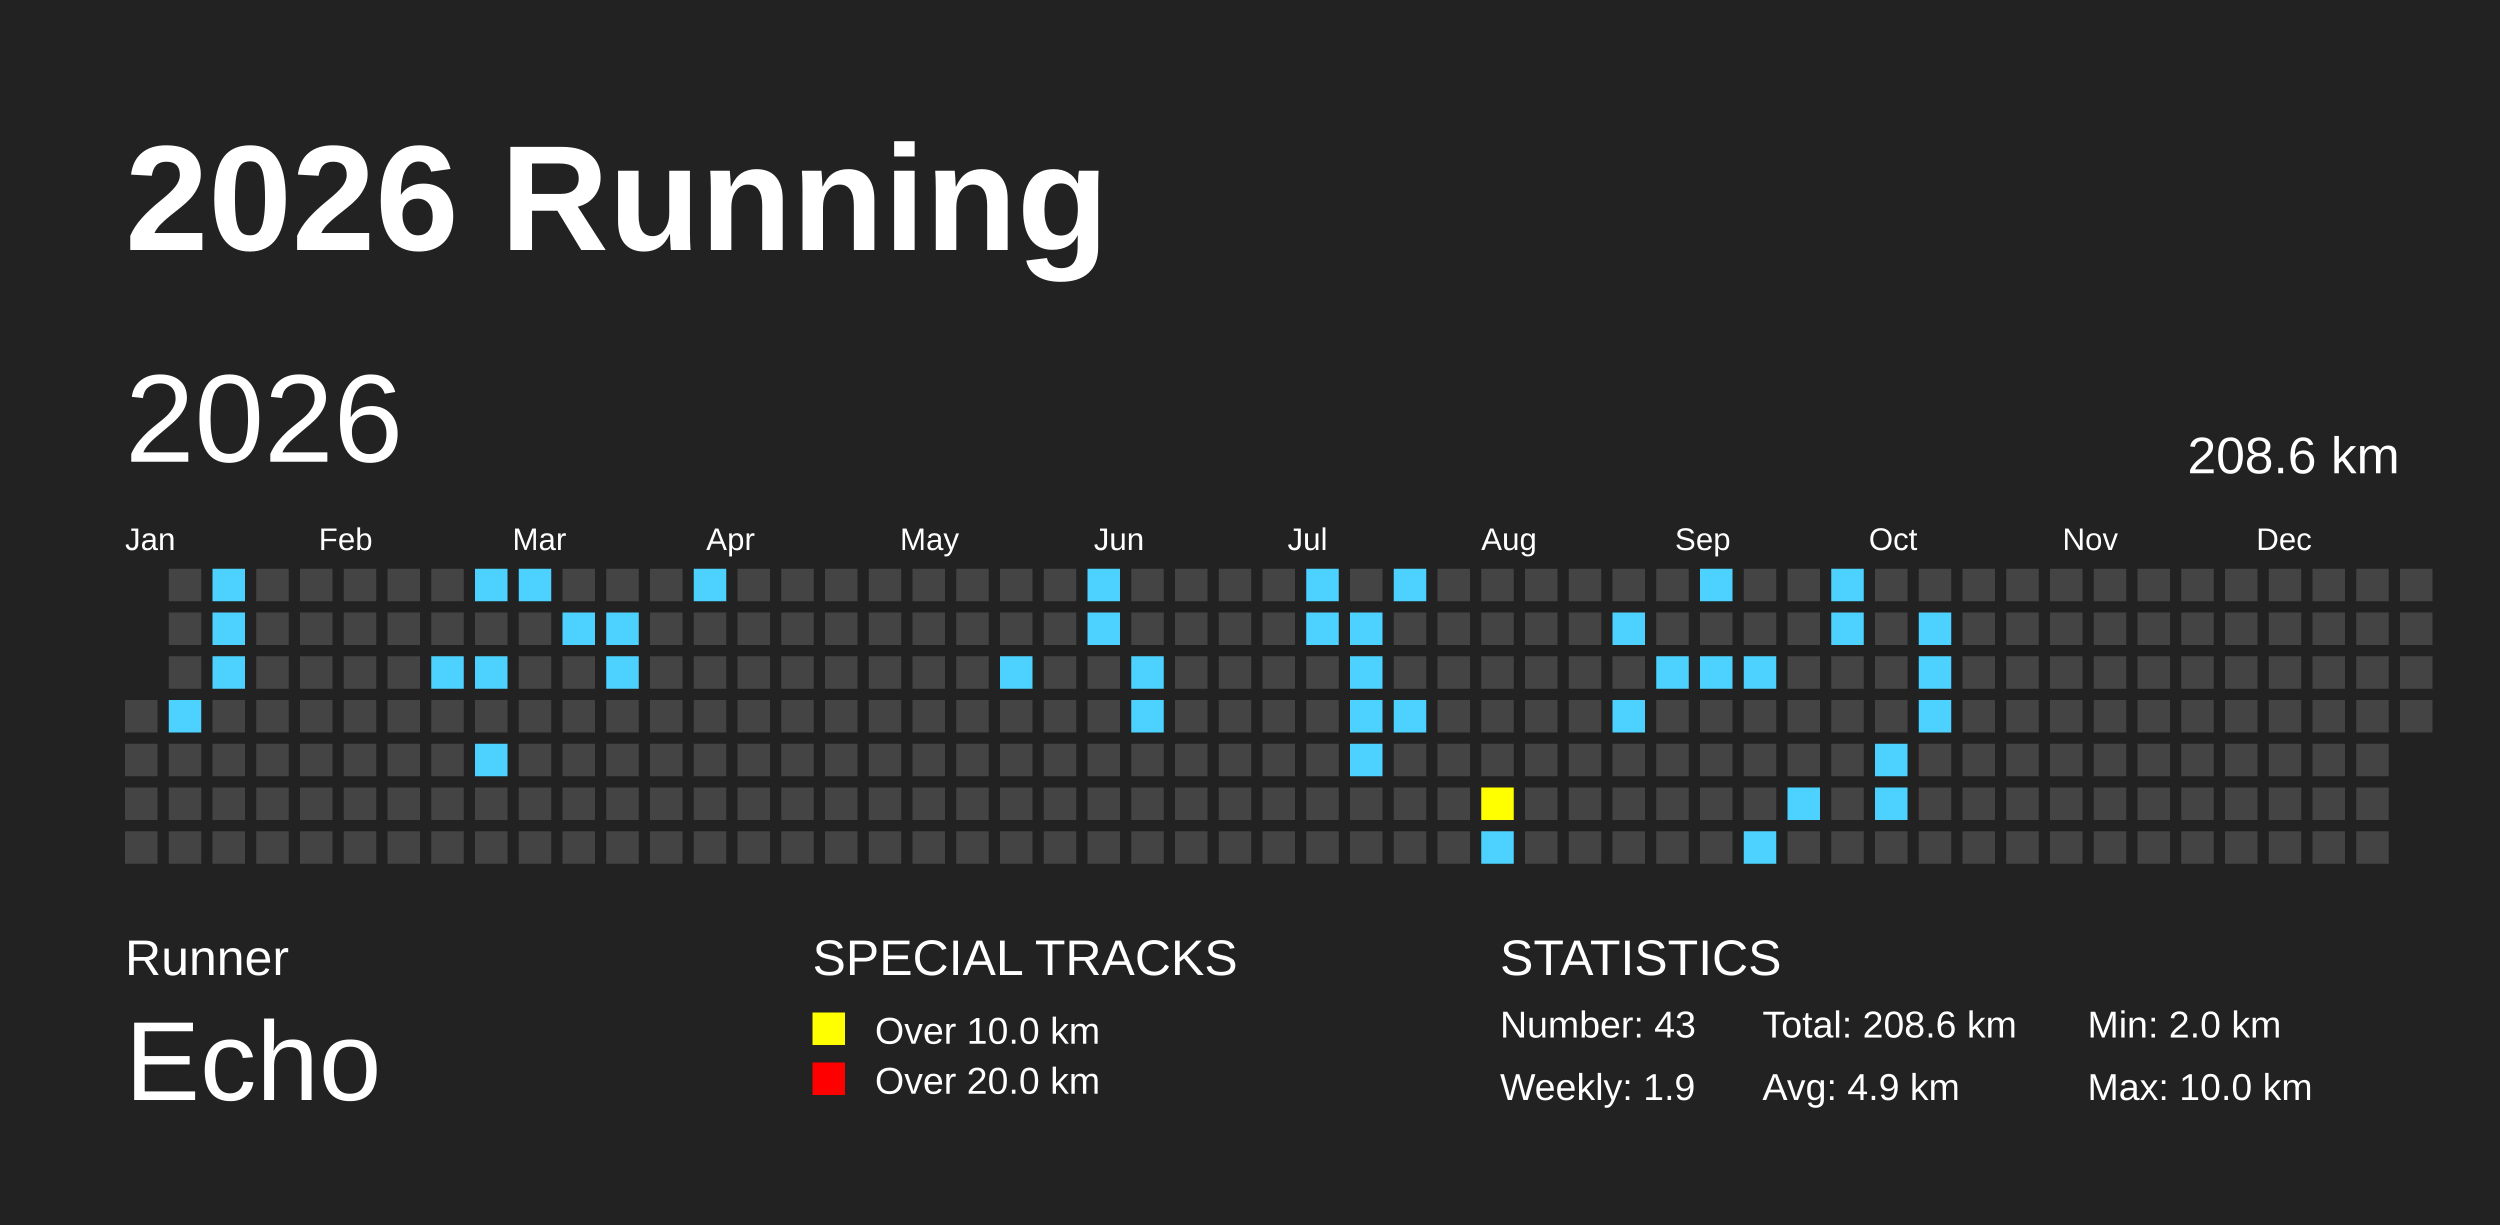
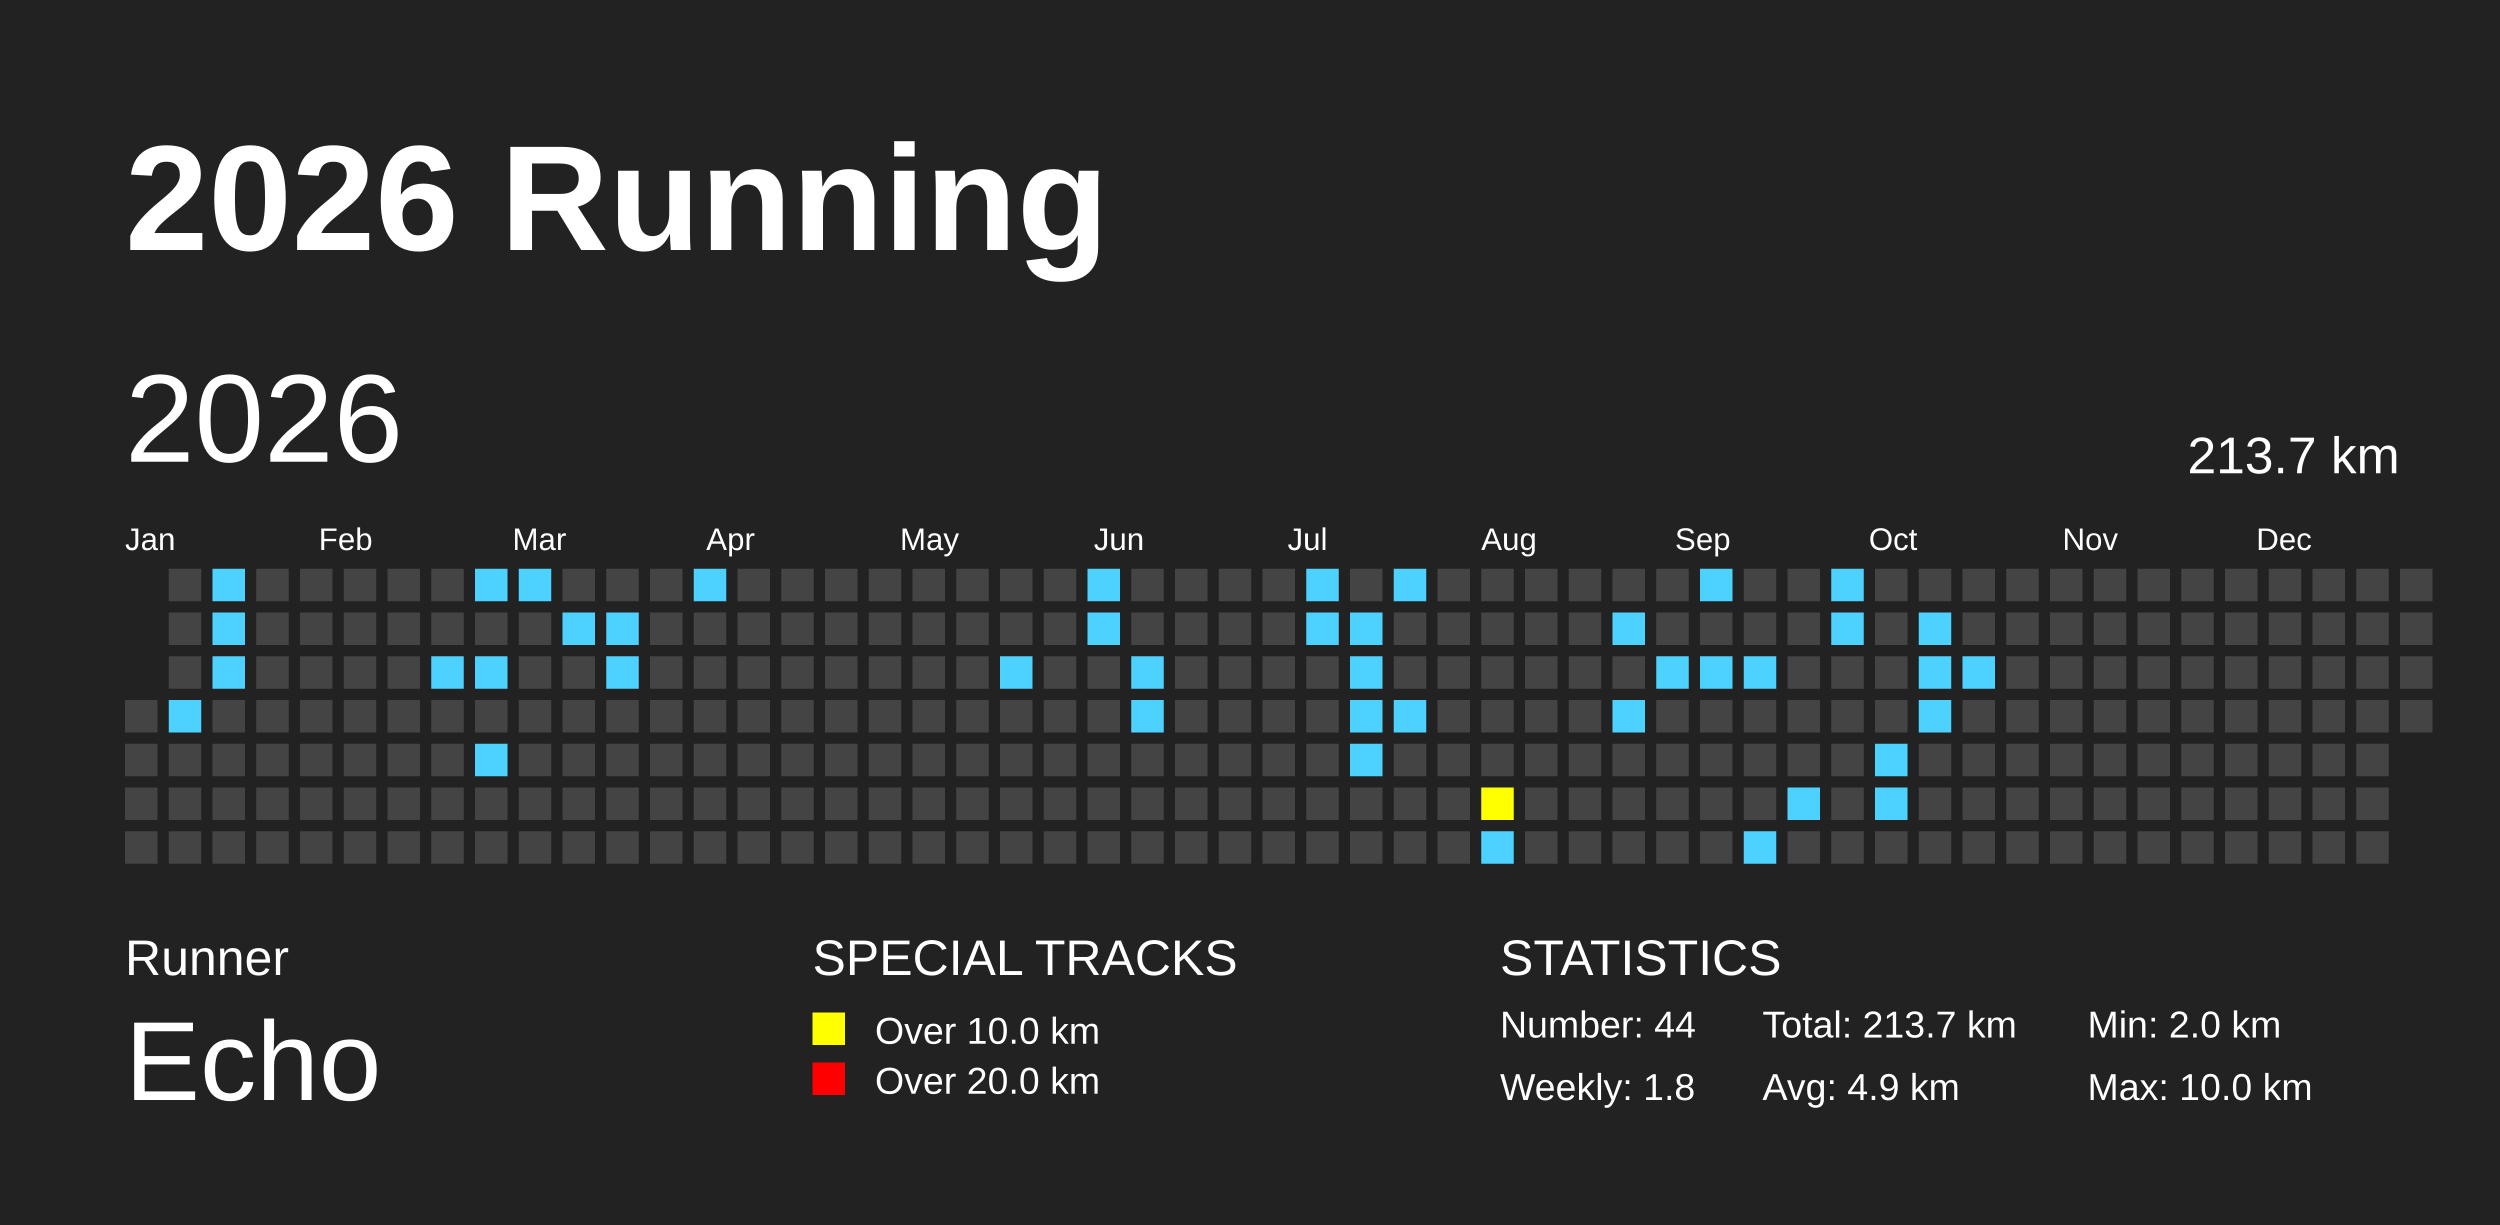
<svg xmlns="http://www.w3.org/2000/svg" baseProfile="full" height="98mm" version="1.1" viewBox="0,0,200,98" width="200mm">
  <defs />
  <rect fill="#222222" height="98" width="200" x="0" y="0" />
  <text fill="#FFFFFF" style="font-size:12px; font-family:Arial; font-weight:bold;" x="10" y="20">2026 Running</text>
  <text fill="#FFFFFF" style="font-size:4px; font-family:Arial" x="10" y="78">Runner</text>
  <text fill="#FFFFFF" style="font-size:9px; font-family:Arial" x="10" y="88">Echo</text>
  <text fill="#FFFFFF" style="font-size:4px; font-family:Arial" x="65" y="78">SPECIAL TRACKS</text>
  <rect fill="yellow" height="2.6" width="2.6" x="65" y="81" />
  <text fill="#FFFFFF" style="font-size:3px; font-family:Arial" x="70" y="83.5">Over 10.0 km</text>
  <rect fill="red" height="2.6" width="2.6" x="65" y="85" />
  <text fill="#FFFFFF" style="font-size:3px; font-family:Arial" x="70" y="87.5">Over 20.0 km</text>
  <text fill="#FFFFFF" style="font-size:4px; font-family:Arial" x="120" y="78">STATISTICS</text>
-   <text fill="#FFFFFF" style="font-size:3px; font-family:Arial" x="120" y="83">Number: 43</text>
-   <text fill="#FFFFFF" style="font-size:3px; font-family:Arial" x="120" y="88">Weekly: 1.9</text>
-   <text fill="#FFFFFF" style="font-size:3px; font-family:Arial" x="141" y="83">Total: 208.6 km</text>
+   <text fill="#FFFFFF" style="font-size:3px; font-family:Arial" x="120" y="83">Number: 44</text>
+   <text fill="#FFFFFF" style="font-size:3px; font-family:Arial" x="120" y="88">Weekly: 1.8</text>
+   <text fill="#FFFFFF" style="font-size:3px; font-family:Arial" x="141" y="83">Total: 213.7 km</text>
  <text fill="#FFFFFF" style="font-size:3px; font-family:Arial" x="141" y="88">Avg: 4.9 km</text>
  <text fill="#FFFFFF" style="font-size:3px; font-family:Arial" x="167" y="83">Min: 2.0 km</text>
  <text fill="#FFFFFF" style="font-size:3px; font-family:Arial" x="167" y="88">Max: 10.0 km</text>
  <text dominant-baseline="hanging" fill="#FFFFFF" style="font-size:10.0px; font-family:Arial;" x="10" y="30">2026</text>
-   <text dominant-baseline="hanging" fill="#FFFFFF" style="font-size:4.125px; font-family:Arial;" x="175" y="35">208.6 km</text>
+   <text dominant-baseline="hanging" fill="#FFFFFF" style="font-size:4.125px; font-family:Arial;" x="175" y="35">213.7 km</text>
  <text fill="#FFFFFF" style="font-size:2.5px; font-family:Arial" x="10.0" y="44">Jan</text>
  <text fill="#FFFFFF" style="font-size:2.5px; font-family:Arial" x="25.5" y="44">Feb</text>
  <text fill="#FFFFFF" style="font-size:2.5px; font-family:Arial" x="41.0" y="44">Mar</text>
  <text fill="#FFFFFF" style="font-size:2.5px; font-family:Arial" x="56.5" y="44">Apr</text>
  <text fill="#FFFFFF" style="font-size:2.5px; font-family:Arial" x="72.0" y="44">May</text>
  <text fill="#FFFFFF" style="font-size:2.5px; font-family:Arial" x="87.5" y="44">Jun</text>
  <text fill="#FFFFFF" style="font-size:2.5px; font-family:Arial" x="103.0" y="44">Jul</text>
  <text fill="#FFFFFF" style="font-size:2.5px; font-family:Arial" x="118.5" y="44">Aug</text>
  <text fill="#FFFFFF" style="font-size:2.5px; font-family:Arial" x="134.0" y="44">Sep</text>
  <text fill="#FFFFFF" style="font-size:2.5px; font-family:Arial" x="149.5" y="44">Oct</text>
  <text fill="#FFFFFF" style="font-size:2.5px; font-family:Arial" x="165.0" y="44">Nov</text>
  <text fill="#FFFFFF" style="font-size:2.5px; font-family:Arial" x="180.5" y="44">Dec</text>
  <rect fill="#444444" height="2.6" width="2.6" x="10.0" y="56.0" />
  <rect fill="#444444" height="2.6" width="2.6" x="10.0" y="59.5" />
  <rect fill="#444444" height="2.6" width="2.6" x="10.0" y="63.0" />
  <rect fill="#444444" height="2.6" width="2.6" x="10.0" y="66.5" />
  <rect fill="#444444" height="2.6" width="2.6" x="13.5" y="45.5" />
  <rect fill="#444444" height="2.6" width="2.6" x="13.5" y="49.0" />
  <rect fill="#444444" height="2.6" width="2.6" x="13.5" y="52.5" />
  <rect fill="#4DD2FF" height="2.6" width="2.6" x="13.5" y="56.0" />
  <rect fill="#444444" height="2.6" width="2.6" x="13.5" y="59.5" />
  <rect fill="#444444" height="2.6" width="2.6" x="13.5" y="63.0" />
  <rect fill="#444444" height="2.6" width="2.6" x="13.5" y="66.5" />
  <rect fill="#4DD2FF" height="2.6" width="2.6" x="17.0" y="45.5" />
  <rect fill="#4DD2FF" height="2.6" width="2.6" x="17.0" y="49.0" />
  <rect fill="#4DD2FF" height="2.6" width="2.6" x="17.0" y="52.5" />
  <rect fill="#444444" height="2.6" width="2.6" x="17.0" y="56.0" />
  <rect fill="#444444" height="2.6" width="2.6" x="17.0" y="59.5" />
  <rect fill="#444444" height="2.6" width="2.6" x="17.0" y="63.0" />
  <rect fill="#444444" height="2.6" width="2.6" x="17.0" y="66.5" />
  <rect fill="#444444" height="2.6" width="2.6" x="20.5" y="45.5" />
  <rect fill="#444444" height="2.6" width="2.6" x="20.5" y="49.0" />
  <rect fill="#444444" height="2.6" width="2.6" x="20.5" y="52.5" />
  <rect fill="#444444" height="2.6" width="2.6" x="20.5" y="56.0" />
  <rect fill="#444444" height="2.6" width="2.6" x="20.5" y="59.5" />
  <rect fill="#444444" height="2.6" width="2.6" x="20.5" y="63.0" />
  <rect fill="#444444" height="2.6" width="2.6" x="20.5" y="66.5" />
  <rect fill="#444444" height="2.6" width="2.6" x="24.0" y="45.5" />
  <rect fill="#444444" height="2.6" width="2.6" x="24.0" y="49.0" />
  <rect fill="#444444" height="2.6" width="2.6" x="24.0" y="52.5" />
  <rect fill="#444444" height="2.6" width="2.6" x="24.0" y="56.0" />
  <rect fill="#444444" height="2.6" width="2.6" x="24.0" y="59.5" />
  <rect fill="#444444" height="2.6" width="2.6" x="24.0" y="63.0" />
  <rect fill="#444444" height="2.6" width="2.6" x="24.0" y="66.5" />
  <rect fill="#444444" height="2.6" width="2.6" x="27.5" y="45.5" />
  <rect fill="#444444" height="2.6" width="2.6" x="27.5" y="49.0" />
  <rect fill="#444444" height="2.6" width="2.6" x="27.5" y="52.5" />
  <rect fill="#444444" height="2.6" width="2.6" x="27.5" y="56.0" />
  <rect fill="#444444" height="2.6" width="2.6" x="27.5" y="59.5" />
  <rect fill="#444444" height="2.6" width="2.6" x="27.5" y="63.0" />
  <rect fill="#444444" height="2.6" width="2.6" x="27.5" y="66.5" />
  <rect fill="#444444" height="2.6" width="2.6" x="31.0" y="45.5" />
  <rect fill="#444444" height="2.6" width="2.6" x="31.0" y="49.0" />
  <rect fill="#444444" height="2.6" width="2.6" x="31.0" y="52.5" />
  <rect fill="#444444" height="2.6" width="2.6" x="31.0" y="56.0" />
  <rect fill="#444444" height="2.6" width="2.6" x="31.0" y="59.5" />
  <rect fill="#444444" height="2.6" width="2.6" x="31.0" y="63.0" />
  <rect fill="#444444" height="2.6" width="2.6" x="31.0" y="66.5" />
  <rect fill="#444444" height="2.6" width="2.6" x="34.5" y="45.5" />
  <rect fill="#444444" height="2.6" width="2.6" x="34.5" y="49.0" />
  <rect fill="#4DD2FF" height="2.6" width="2.6" x="34.5" y="52.5" />
  <rect fill="#444444" height="2.6" width="2.6" x="34.5" y="56.0" />
  <rect fill="#444444" height="2.6" width="2.6" x="34.5" y="59.5" />
  <rect fill="#444444" height="2.6" width="2.6" x="34.5" y="63.0" />
  <rect fill="#444444" height="2.6" width="2.6" x="34.5" y="66.5" />
  <rect fill="#4DD2FF" height="2.6" width="2.6" x="38.0" y="45.5" />
  <rect fill="#444444" height="2.6" width="2.6" x="38.0" y="49.0" />
  <rect fill="#4DD2FF" height="2.6" width="2.6" x="38.0" y="52.5" />
  <rect fill="#444444" height="2.6" width="2.6" x="38.0" y="56.0" />
  <rect fill="#4DD2FF" height="2.6" width="2.6" x="38.0" y="59.5" />
  <rect fill="#444444" height="2.6" width="2.6" x="38.0" y="63.0" />
  <rect fill="#444444" height="2.6" width="2.6" x="38.0" y="66.5" />
  <rect fill="#4DD2FF" height="2.6" width="2.6" x="41.5" y="45.5" />
  <rect fill="#444444" height="2.6" width="2.6" x="41.5" y="49.0" />
  <rect fill="#444444" height="2.6" width="2.6" x="41.5" y="52.5" />
  <rect fill="#444444" height="2.6" width="2.6" x="41.5" y="56.0" />
  <rect fill="#444444" height="2.6" width="2.6" x="41.5" y="59.5" />
  <rect fill="#444444" height="2.6" width="2.6" x="41.5" y="63.0" />
  <rect fill="#444444" height="2.6" width="2.6" x="41.5" y="66.5" />
  <rect fill="#444444" height="2.6" width="2.6" x="45.0" y="45.5" />
  <rect fill="#4DD2FF" height="2.6" width="2.6" x="45.0" y="49.0" />
  <rect fill="#444444" height="2.6" width="2.6" x="45.0" y="52.5" />
  <rect fill="#444444" height="2.6" width="2.6" x="45.0" y="56.0" />
  <rect fill="#444444" height="2.6" width="2.6" x="45.0" y="59.5" />
  <rect fill="#444444" height="2.6" width="2.6" x="45.0" y="63.0" />
  <rect fill="#444444" height="2.6" width="2.6" x="45.0" y="66.5" />
  <rect fill="#444444" height="2.6" width="2.6" x="48.5" y="45.5" />
  <rect fill="#4DD2FF" height="2.6" width="2.6" x="48.5" y="49.0" />
  <rect fill="#4DD2FF" height="2.6" width="2.6" x="48.5" y="52.5" />
  <rect fill="#444444" height="2.6" width="2.6" x="48.5" y="56.0" />
  <rect fill="#444444" height="2.6" width="2.6" x="48.5" y="59.5" />
  <rect fill="#444444" height="2.6" width="2.6" x="48.5" y="63.0" />
  <rect fill="#444444" height="2.6" width="2.6" x="48.5" y="66.5" />
  <rect fill="#444444" height="2.6" width="2.6" x="52.0" y="45.5" />
  <rect fill="#444444" height="2.6" width="2.6" x="52.0" y="49.0" />
  <rect fill="#444444" height="2.6" width="2.6" x="52.0" y="52.5" />
  <rect fill="#444444" height="2.6" width="2.6" x="52.0" y="56.0" />
  <rect fill="#444444" height="2.6" width="2.6" x="52.0" y="59.5" />
  <rect fill="#444444" height="2.6" width="2.6" x="52.0" y="63.0" />
  <rect fill="#444444" height="2.6" width="2.6" x="52.0" y="66.5" />
  <rect fill="#4DD2FF" height="2.6" width="2.6" x="55.5" y="45.5" />
  <rect fill="#444444" height="2.6" width="2.6" x="55.5" y="49.0" />
  <rect fill="#444444" height="2.6" width="2.6" x="55.5" y="52.5" />
  <rect fill="#444444" height="2.6" width="2.6" x="55.5" y="56.0" />
  <rect fill="#444444" height="2.6" width="2.6" x="55.5" y="59.5" />
  <rect fill="#444444" height="2.6" width="2.6" x="55.5" y="63.0" />
  <rect fill="#444444" height="2.6" width="2.6" x="55.5" y="66.5" />
  <rect fill="#444444" height="2.6" width="2.6" x="59.0" y="45.5" />
  <rect fill="#444444" height="2.6" width="2.6" x="59.0" y="49.0" />
  <rect fill="#444444" height="2.6" width="2.6" x="59.0" y="52.5" />
  <rect fill="#444444" height="2.6" width="2.6" x="59.0" y="56.0" />
  <rect fill="#444444" height="2.6" width="2.6" x="59.0" y="59.5" />
  <rect fill="#444444" height="2.6" width="2.6" x="59.0" y="63.0" />
  <rect fill="#444444" height="2.6" width="2.6" x="59.0" y="66.5" />
  <rect fill="#444444" height="2.6" width="2.6" x="62.5" y="45.5" />
  <rect fill="#444444" height="2.6" width="2.6" x="62.5" y="49.0" />
  <rect fill="#444444" height="2.6" width="2.6" x="62.5" y="52.5" />
  <rect fill="#444444" height="2.6" width="2.6" x="62.5" y="56.0" />
  <rect fill="#444444" height="2.6" width="2.6" x="62.5" y="59.5" />
  <rect fill="#444444" height="2.6" width="2.6" x="62.5" y="63.0" />
  <rect fill="#444444" height="2.6" width="2.6" x="62.5" y="66.5" />
  <rect fill="#444444" height="2.6" width="2.6" x="66.0" y="45.5" />
  <rect fill="#444444" height="2.6" width="2.6" x="66.0" y="49.0" />
  <rect fill="#444444" height="2.6" width="2.6" x="66.0" y="52.5" />
  <rect fill="#444444" height="2.6" width="2.6" x="66.0" y="56.0" />
  <rect fill="#444444" height="2.6" width="2.6" x="66.0" y="59.5" />
  <rect fill="#444444" height="2.6" width="2.6" x="66.0" y="63.0" />
  <rect fill="#444444" height="2.6" width="2.6" x="66.0" y="66.5" />
  <rect fill="#444444" height="2.6" width="2.6" x="69.5" y="45.5" />
  <rect fill="#444444" height="2.6" width="2.6" x="69.5" y="49.0" />
  <rect fill="#444444" height="2.6" width="2.6" x="69.5" y="52.5" />
  <rect fill="#444444" height="2.6" width="2.6" x="69.5" y="56.0" />
  <rect fill="#444444" height="2.6" width="2.6" x="69.5" y="59.5" />
  <rect fill="#444444" height="2.6" width="2.6" x="69.5" y="63.0" />
  <rect fill="#444444" height="2.6" width="2.6" x="69.5" y="66.5" />
  <rect fill="#444444" height="2.6" width="2.6" x="73.0" y="45.5" />
  <rect fill="#444444" height="2.6" width="2.6" x="73.0" y="49.0" />
  <rect fill="#444444" height="2.6" width="2.6" x="73.0" y="52.5" />
  <rect fill="#444444" height="2.6" width="2.6" x="73.0" y="56.0" />
  <rect fill="#444444" height="2.6" width="2.6" x="73.0" y="59.5" />
  <rect fill="#444444" height="2.6" width="2.6" x="73.0" y="63.0" />
  <rect fill="#444444" height="2.6" width="2.6" x="73.0" y="66.5" />
  <rect fill="#444444" height="2.6" width="2.6" x="76.5" y="45.5" />
  <rect fill="#444444" height="2.6" width="2.6" x="76.5" y="49.0" />
  <rect fill="#444444" height="2.6" width="2.6" x="76.5" y="52.5" />
  <rect fill="#444444" height="2.6" width="2.6" x="76.5" y="56.0" />
  <rect fill="#444444" height="2.6" width="2.6" x="76.5" y="59.5" />
  <rect fill="#444444" height="2.6" width="2.6" x="76.5" y="63.0" />
  <rect fill="#444444" height="2.6" width="2.6" x="76.5" y="66.5" />
  <rect fill="#444444" height="2.6" width="2.6" x="80.0" y="45.5" />
  <rect fill="#444444" height="2.6" width="2.6" x="80.0" y="49.0" />
  <rect fill="#4DD2FF" height="2.6" width="2.6" x="80.0" y="52.5" />
  <rect fill="#444444" height="2.6" width="2.6" x="80.0" y="56.0" />
  <rect fill="#444444" height="2.6" width="2.6" x="80.0" y="59.5" />
  <rect fill="#444444" height="2.6" width="2.6" x="80.0" y="63.0" />
  <rect fill="#444444" height="2.6" width="2.6" x="80.0" y="66.5" />
  <rect fill="#444444" height="2.6" width="2.6" x="83.5" y="45.5" />
  <rect fill="#444444" height="2.6" width="2.6" x="83.5" y="49.0" />
  <rect fill="#444444" height="2.6" width="2.6" x="83.5" y="52.5" />
  <rect fill="#444444" height="2.6" width="2.6" x="83.5" y="56.0" />
  <rect fill="#444444" height="2.6" width="2.6" x="83.5" y="59.5" />
  <rect fill="#444444" height="2.6" width="2.6" x="83.5" y="63.0" />
  <rect fill="#444444" height="2.6" width="2.6" x="83.5" y="66.5" />
  <rect fill="#4DD2FF" height="2.6" width="2.6" x="87.0" y="45.5" />
  <rect fill="#4DD2FF" height="2.6" width="2.6" x="87.0" y="49.0" />
  <rect fill="#444444" height="2.6" width="2.6" x="87.0" y="52.5" />
  <rect fill="#444444" height="2.6" width="2.6" x="87.0" y="56.0" />
  <rect fill="#444444" height="2.6" width="2.6" x="87.0" y="59.5" />
  <rect fill="#444444" height="2.6" width="2.6" x="87.0" y="63.0" />
  <rect fill="#444444" height="2.6" width="2.6" x="87.0" y="66.5" />
  <rect fill="#444444" height="2.6" width="2.6" x="90.5" y="45.5" />
  <rect fill="#444444" height="2.6" width="2.6" x="90.5" y="49.0" />
  <rect fill="#4DD2FF" height="2.6" width="2.6" x="90.5" y="52.5" />
  <rect fill="#4DD2FF" height="2.6" width="2.6" x="90.5" y="56.0" />
  <rect fill="#444444" height="2.6" width="2.6" x="90.5" y="59.5" />
  <rect fill="#444444" height="2.6" width="2.6" x="90.5" y="63.0" />
  <rect fill="#444444" height="2.6" width="2.6" x="90.5" y="66.5" />
  <rect fill="#444444" height="2.6" width="2.6" x="94.0" y="45.5" />
  <rect fill="#444444" height="2.6" width="2.6" x="94.0" y="49.0" />
  <rect fill="#444444" height="2.6" width="2.6" x="94.0" y="52.5" />
  <rect fill="#444444" height="2.6" width="2.6" x="94.0" y="56.0" />
  <rect fill="#444444" height="2.6" width="2.6" x="94.0" y="59.5" />
  <rect fill="#444444" height="2.6" width="2.6" x="94.0" y="63.0" />
  <rect fill="#444444" height="2.6" width="2.6" x="94.0" y="66.5" />
  <rect fill="#444444" height="2.6" width="2.6" x="97.5" y="45.5" />
  <rect fill="#444444" height="2.6" width="2.6" x="97.5" y="49.0" />
  <rect fill="#444444" height="2.6" width="2.6" x="97.5" y="52.5" />
  <rect fill="#444444" height="2.6" width="2.6" x="97.5" y="56.0" />
  <rect fill="#444444" height="2.6" width="2.6" x="97.5" y="59.5" />
  <rect fill="#444444" height="2.6" width="2.6" x="97.5" y="63.0" />
  <rect fill="#444444" height="2.6" width="2.6" x="97.5" y="66.5" />
  <rect fill="#444444" height="2.6" width="2.6" x="101.0" y="45.5" />
  <rect fill="#444444" height="2.6" width="2.6" x="101.0" y="49.0" />
  <rect fill="#444444" height="2.6" width="2.6" x="101.0" y="52.5" />
  <rect fill="#444444" height="2.6" width="2.6" x="101.0" y="56.0" />
  <rect fill="#444444" height="2.6" width="2.6" x="101.0" y="59.5" />
  <rect fill="#444444" height="2.6" width="2.6" x="101.0" y="63.0" />
  <rect fill="#444444" height="2.6" width="2.6" x="101.0" y="66.5" />
  <rect fill="#4DD2FF" height="2.6" width="2.6" x="104.5" y="45.5" />
  <rect fill="#4DD2FF" height="2.6" width="2.6" x="104.5" y="49.0" />
  <rect fill="#444444" height="2.6" width="2.6" x="104.5" y="52.5" />
  <rect fill="#444444" height="2.6" width="2.6" x="104.5" y="56.0" />
  <rect fill="#444444" height="2.6" width="2.6" x="104.5" y="59.5" />
  <rect fill="#444444" height="2.6" width="2.6" x="104.5" y="63.0" />
  <rect fill="#444444" height="2.6" width="2.6" x="104.5" y="66.5" />
  <rect fill="#444444" height="2.6" width="2.6" x="108.0" y="45.5" />
  <rect fill="#4DD2FF" height="2.6" width="2.6" x="108.0" y="49.0" />
  <rect fill="#4DD2FF" height="2.6" width="2.6" x="108.0" y="52.5" />
  <rect fill="#4DD2FF" height="2.6" width="2.6" x="108.0" y="56.0" />
  <rect fill="#4DD2FF" height="2.6" width="2.6" x="108.0" y="59.5" />
  <rect fill="#444444" height="2.6" width="2.6" x="108.0" y="63.0" />
  <rect fill="#444444" height="2.6" width="2.6" x="108.0" y="66.5" />
  <rect fill="#4DD2FF" height="2.6" width="2.6" x="111.5" y="45.5" />
  <rect fill="#444444" height="2.6" width="2.6" x="111.5" y="49.0" />
  <rect fill="#444444" height="2.6" width="2.6" x="111.5" y="52.5" />
  <rect fill="#4DD2FF" height="2.6" width="2.6" x="111.5" y="56.0" />
  <rect fill="#444444" height="2.6" width="2.6" x="111.5" y="59.5" />
  <rect fill="#444444" height="2.6" width="2.6" x="111.5" y="63.0" />
  <rect fill="#444444" height="2.6" width="2.6" x="111.5" y="66.5" />
  <rect fill="#444444" height="2.6" width="2.6" x="115.0" y="45.5" />
  <rect fill="#444444" height="2.6" width="2.6" x="115.0" y="49.0" />
  <rect fill="#444444" height="2.6" width="2.6" x="115.0" y="52.5" />
  <rect fill="#444444" height="2.6" width="2.6" x="115.0" y="56.0" />
  <rect fill="#444444" height="2.6" width="2.6" x="115.0" y="59.5" />
  <rect fill="#444444" height="2.6" width="2.6" x="115.0" y="63.0" />
  <rect fill="#444444" height="2.6" width="2.6" x="115.0" y="66.5" />
  <rect fill="#444444" height="2.6" width="2.6" x="118.5" y="45.5" />
  <rect fill="#444444" height="2.6" width="2.6" x="118.5" y="49.0" />
  <rect fill="#444444" height="2.6" width="2.6" x="118.5" y="52.5" />
  <rect fill="#444444" height="2.6" width="2.6" x="118.5" y="56.0" />
  <rect fill="#444444" height="2.6" width="2.6" x="118.5" y="59.5" />
  <rect fill="yellow" height="2.6" width="2.6" x="118.5" y="63.0" />
  <rect fill="#4DD2FF" height="2.6" width="2.6" x="118.5" y="66.5" />
  <rect fill="#444444" height="2.6" width="2.6" x="122.0" y="45.5" />
  <rect fill="#444444" height="2.6" width="2.6" x="122.0" y="49.0" />
  <rect fill="#444444" height="2.6" width="2.6" x="122.0" y="52.5" />
  <rect fill="#444444" height="2.6" width="2.6" x="122.0" y="56.0" />
  <rect fill="#444444" height="2.6" width="2.6" x="122.0" y="59.5" />
  <rect fill="#444444" height="2.6" width="2.6" x="122.0" y="63.0" />
  <rect fill="#444444" height="2.6" width="2.6" x="122.0" y="66.5" />
  <rect fill="#444444" height="2.6" width="2.6" x="125.5" y="45.5" />
  <rect fill="#444444" height="2.6" width="2.6" x="125.5" y="49.0" />
  <rect fill="#444444" height="2.6" width="2.6" x="125.5" y="52.5" />
  <rect fill="#444444" height="2.6" width="2.6" x="125.5" y="56.0" />
  <rect fill="#444444" height="2.6" width="2.6" x="125.5" y="59.5" />
  <rect fill="#444444" height="2.6" width="2.6" x="125.5" y="63.0" />
  <rect fill="#444444" height="2.6" width="2.6" x="125.5" y="66.5" />
  <rect fill="#444444" height="2.6" width="2.6" x="129.0" y="45.5" />
  <rect fill="#4DD2FF" height="2.6" width="2.6" x="129.0" y="49.0" />
  <rect fill="#444444" height="2.6" width="2.6" x="129.0" y="52.5" />
  <rect fill="#4DD2FF" height="2.6" width="2.6" x="129.0" y="56.0" />
  <rect fill="#444444" height="2.6" width="2.6" x="129.0" y="59.5" />
  <rect fill="#444444" height="2.6" width="2.6" x="129.0" y="63.0" />
  <rect fill="#444444" height="2.6" width="2.6" x="129.0" y="66.5" />
  <rect fill="#444444" height="2.6" width="2.6" x="132.5" y="45.5" />
  <rect fill="#444444" height="2.6" width="2.6" x="132.5" y="49.0" />
  <rect fill="#4DD2FF" height="2.6" width="2.6" x="132.5" y="52.5" />
  <rect fill="#444444" height="2.6" width="2.6" x="132.5" y="56.0" />
  <rect fill="#444444" height="2.6" width="2.6" x="132.5" y="59.5" />
  <rect fill="#444444" height="2.6" width="2.6" x="132.5" y="63.0" />
  <rect fill="#444444" height="2.6" width="2.6" x="132.5" y="66.5" />
  <rect fill="#4DD2FF" height="2.6" width="2.6" x="136.0" y="45.5" />
  <rect fill="#444444" height="2.6" width="2.6" x="136.0" y="49.0" />
  <rect fill="#4DD2FF" height="2.6" width="2.6" x="136.0" y="52.5" />
  <rect fill="#444444" height="2.6" width="2.6" x="136.0" y="56.0" />
  <rect fill="#444444" height="2.6" width="2.6" x="136.0" y="59.5" />
  <rect fill="#444444" height="2.6" width="2.6" x="136.0" y="63.0" />
  <rect fill="#444444" height="2.6" width="2.6" x="136.0" y="66.5" />
  <rect fill="#444444" height="2.6" width="2.6" x="139.5" y="45.5" />
  <rect fill="#444444" height="2.6" width="2.6" x="139.5" y="49.0" />
  <rect fill="#4DD2FF" height="2.6" width="2.6" x="139.5" y="52.5" />
  <rect fill="#444444" height="2.6" width="2.6" x="139.5" y="56.0" />
  <rect fill="#444444" height="2.6" width="2.6" x="139.5" y="59.5" />
  <rect fill="#444444" height="2.6" width="2.6" x="139.5" y="63.0" />
  <rect fill="#4DD2FF" height="2.6" width="2.6" x="139.5" y="66.5" />
  <rect fill="#444444" height="2.6" width="2.6" x="143.0" y="45.5" />
  <rect fill="#444444" height="2.6" width="2.6" x="143.0" y="49.0" />
  <rect fill="#444444" height="2.6" width="2.6" x="143.0" y="52.5" />
  <rect fill="#444444" height="2.6" width="2.6" x="143.0" y="56.0" />
  <rect fill="#444444" height="2.6" width="2.6" x="143.0" y="59.5" />
  <rect fill="#4DD2FF" height="2.6" width="2.6" x="143.0" y="63.0" />
  <rect fill="#444444" height="2.6" width="2.6" x="143.0" y="66.5" />
  <rect fill="#4DD2FF" height="2.6" width="2.6" x="146.5" y="45.5" />
  <rect fill="#4DD2FF" height="2.6" width="2.6" x="146.5" y="49.0" />
  <rect fill="#444444" height="2.6" width="2.6" x="146.5" y="52.5" />
  <rect fill="#444444" height="2.6" width="2.6" x="146.5" y="56.0" />
  <rect fill="#444444" height="2.6" width="2.6" x="146.5" y="59.5" />
  <rect fill="#444444" height="2.6" width="2.6" x="146.5" y="63.0" />
  <rect fill="#444444" height="2.6" width="2.6" x="146.5" y="66.5" />
  <rect fill="#444444" height="2.6" width="2.6" x="150.0" y="45.5" />
  <rect fill="#444444" height="2.6" width="2.6" x="150.0" y="49.0" />
  <rect fill="#444444" height="2.6" width="2.6" x="150.0" y="52.5" />
  <rect fill="#444444" height="2.6" width="2.6" x="150.0" y="56.0" />
  <rect fill="#4DD2FF" height="2.6" width="2.6" x="150.0" y="59.5" />
  <rect fill="#4DD2FF" height="2.6" width="2.6" x="150.0" y="63.0" />
  <rect fill="#444444" height="2.6" width="2.6" x="150.0" y="66.5" />
  <rect fill="#444444" height="2.6" width="2.6" x="153.5" y="45.5" />
  <rect fill="#4DD2FF" height="2.6" width="2.6" x="153.5" y="49.0" />
  <rect fill="#4DD2FF" height="2.6" width="2.6" x="153.5" y="52.5" />
  <rect fill="#4DD2FF" height="2.6" width="2.6" x="153.5" y="56.0" />
  <rect fill="#444444" height="2.6" width="2.6" x="153.5" y="59.5" />
  <rect fill="#444444" height="2.6" width="2.6" x="153.5" y="63.0" />
  <rect fill="#444444" height="2.6" width="2.6" x="153.5" y="66.5" />
  <rect fill="#444444" height="2.6" width="2.6" x="157.0" y="45.5" />
  <rect fill="#444444" height="2.6" width="2.6" x="157.0" y="49.0" />
-   <rect fill="#444444" height="2.6" width="2.6" x="157.0" y="52.5" />
+   <rect fill="#4DD2FF" height="2.6" width="2.6" x="157.0" y="52.5" />
  <rect fill="#444444" height="2.6" width="2.6" x="157.0" y="56.0" />
  <rect fill="#444444" height="2.6" width="2.6" x="157.0" y="59.5" />
  <rect fill="#444444" height="2.6" width="2.6" x="157.0" y="63.0" />
  <rect fill="#444444" height="2.6" width="2.6" x="157.0" y="66.5" />
  <rect fill="#444444" height="2.6" width="2.6" x="160.5" y="45.5" />
  <rect fill="#444444" height="2.6" width="2.6" x="160.5" y="49.0" />
  <rect fill="#444444" height="2.6" width="2.6" x="160.5" y="52.5" />
  <rect fill="#444444" height="2.6" width="2.6" x="160.5" y="56.0" />
  <rect fill="#444444" height="2.6" width="2.6" x="160.5" y="59.5" />
  <rect fill="#444444" height="2.6" width="2.6" x="160.5" y="63.0" />
  <rect fill="#444444" height="2.6" width="2.6" x="160.5" y="66.5" />
  <rect fill="#444444" height="2.6" width="2.6" x="164.0" y="45.5" />
  <rect fill="#444444" height="2.6" width="2.6" x="164.0" y="49.0" />
  <rect fill="#444444" height="2.6" width="2.6" x="164.0" y="52.5" />
  <rect fill="#444444" height="2.6" width="2.6" x="164.0" y="56.0" />
  <rect fill="#444444" height="2.6" width="2.6" x="164.0" y="59.5" />
  <rect fill="#444444" height="2.6" width="2.6" x="164.0" y="63.0" />
  <rect fill="#444444" height="2.6" width="2.6" x="164.0" y="66.5" />
  <rect fill="#444444" height="2.6" width="2.6" x="167.5" y="45.5" />
  <rect fill="#444444" height="2.6" width="2.6" x="167.5" y="49.0" />
  <rect fill="#444444" height="2.6" width="2.6" x="167.5" y="52.5" />
  <rect fill="#444444" height="2.6" width="2.6" x="167.5" y="56.0" />
  <rect fill="#444444" height="2.6" width="2.6" x="167.5" y="59.5" />
  <rect fill="#444444" height="2.6" width="2.6" x="167.5" y="63.0" />
  <rect fill="#444444" height="2.6" width="2.6" x="167.5" y="66.5" />
  <rect fill="#444444" height="2.6" width="2.6" x="171.0" y="45.5" />
  <rect fill="#444444" height="2.6" width="2.6" x="171.0" y="49.0" />
  <rect fill="#444444" height="2.6" width="2.6" x="171.0" y="52.5" />
  <rect fill="#444444" height="2.6" width="2.6" x="171.0" y="56.0" />
  <rect fill="#444444" height="2.6" width="2.6" x="171.0" y="59.5" />
  <rect fill="#444444" height="2.6" width="2.6" x="171.0" y="63.0" />
  <rect fill="#444444" height="2.6" width="2.6" x="171.0" y="66.5" />
  <rect fill="#444444" height="2.6" width="2.6" x="174.5" y="45.5" />
  <rect fill="#444444" height="2.6" width="2.6" x="174.5" y="49.0" />
  <rect fill="#444444" height="2.6" width="2.6" x="174.5" y="52.5" />
  <rect fill="#444444" height="2.6" width="2.6" x="174.5" y="56.0" />
  <rect fill="#444444" height="2.6" width="2.6" x="174.5" y="59.5" />
  <rect fill="#444444" height="2.6" width="2.6" x="174.5" y="63.0" />
  <rect fill="#444444" height="2.6" width="2.6" x="174.5" y="66.5" />
  <rect fill="#444444" height="2.6" width="2.6" x="178.0" y="45.5" />
  <rect fill="#444444" height="2.6" width="2.6" x="178.0" y="49.0" />
  <rect fill="#444444" height="2.6" width="2.6" x="178.0" y="52.5" />
  <rect fill="#444444" height="2.6" width="2.6" x="178.0" y="56.0" />
  <rect fill="#444444" height="2.6" width="2.6" x="178.0" y="59.5" />
  <rect fill="#444444" height="2.6" width="2.6" x="178.0" y="63.0" />
  <rect fill="#444444" height="2.6" width="2.6" x="178.0" y="66.5" />
  <rect fill="#444444" height="2.6" width="2.6" x="181.5" y="45.5" />
  <rect fill="#444444" height="2.6" width="2.6" x="181.5" y="49.0" />
  <rect fill="#444444" height="2.6" width="2.6" x="181.5" y="52.5" />
  <rect fill="#444444" height="2.6" width="2.6" x="181.5" y="56.0" />
  <rect fill="#444444" height="2.6" width="2.6" x="181.5" y="59.5" />
  <rect fill="#444444" height="2.6" width="2.6" x="181.5" y="63.0" />
  <rect fill="#444444" height="2.6" width="2.6" x="181.5" y="66.5" />
  <rect fill="#444444" height="2.6" width="2.6" x="185.0" y="45.5" />
  <rect fill="#444444" height="2.6" width="2.6" x="185.0" y="49.0" />
  <rect fill="#444444" height="2.6" width="2.6" x="185.0" y="52.5" />
  <rect fill="#444444" height="2.6" width="2.6" x="185.0" y="56.0" />
  <rect fill="#444444" height="2.6" width="2.6" x="185.0" y="59.5" />
  <rect fill="#444444" height="2.6" width="2.6" x="185.0" y="63.0" />
  <rect fill="#444444" height="2.6" width="2.6" x="185.0" y="66.5" />
  <rect fill="#444444" height="2.6" width="2.6" x="188.5" y="45.5" />
  <rect fill="#444444" height="2.6" width="2.6" x="188.5" y="49.0" />
  <rect fill="#444444" height="2.6" width="2.6" x="188.5" y="52.5" />
  <rect fill="#444444" height="2.6" width="2.6" x="188.5" y="56.0" />
  <rect fill="#444444" height="2.6" width="2.6" x="188.5" y="59.5" />
  <rect fill="#444444" height="2.6" width="2.6" x="188.5" y="63.0" />
  <rect fill="#444444" height="2.6" width="2.6" x="188.5" y="66.5" />
  <rect fill="#444444" height="2.6" width="2.6" x="192.0" y="45.5" />
  <rect fill="#444444" height="2.6" width="2.6" x="192.0" y="49.0" />
  <rect fill="#444444" height="2.6" width="2.6" x="192.0" y="52.5" />
  <rect fill="#444444" height="2.6" width="2.6" x="192.0" y="56.0" />
</svg>
